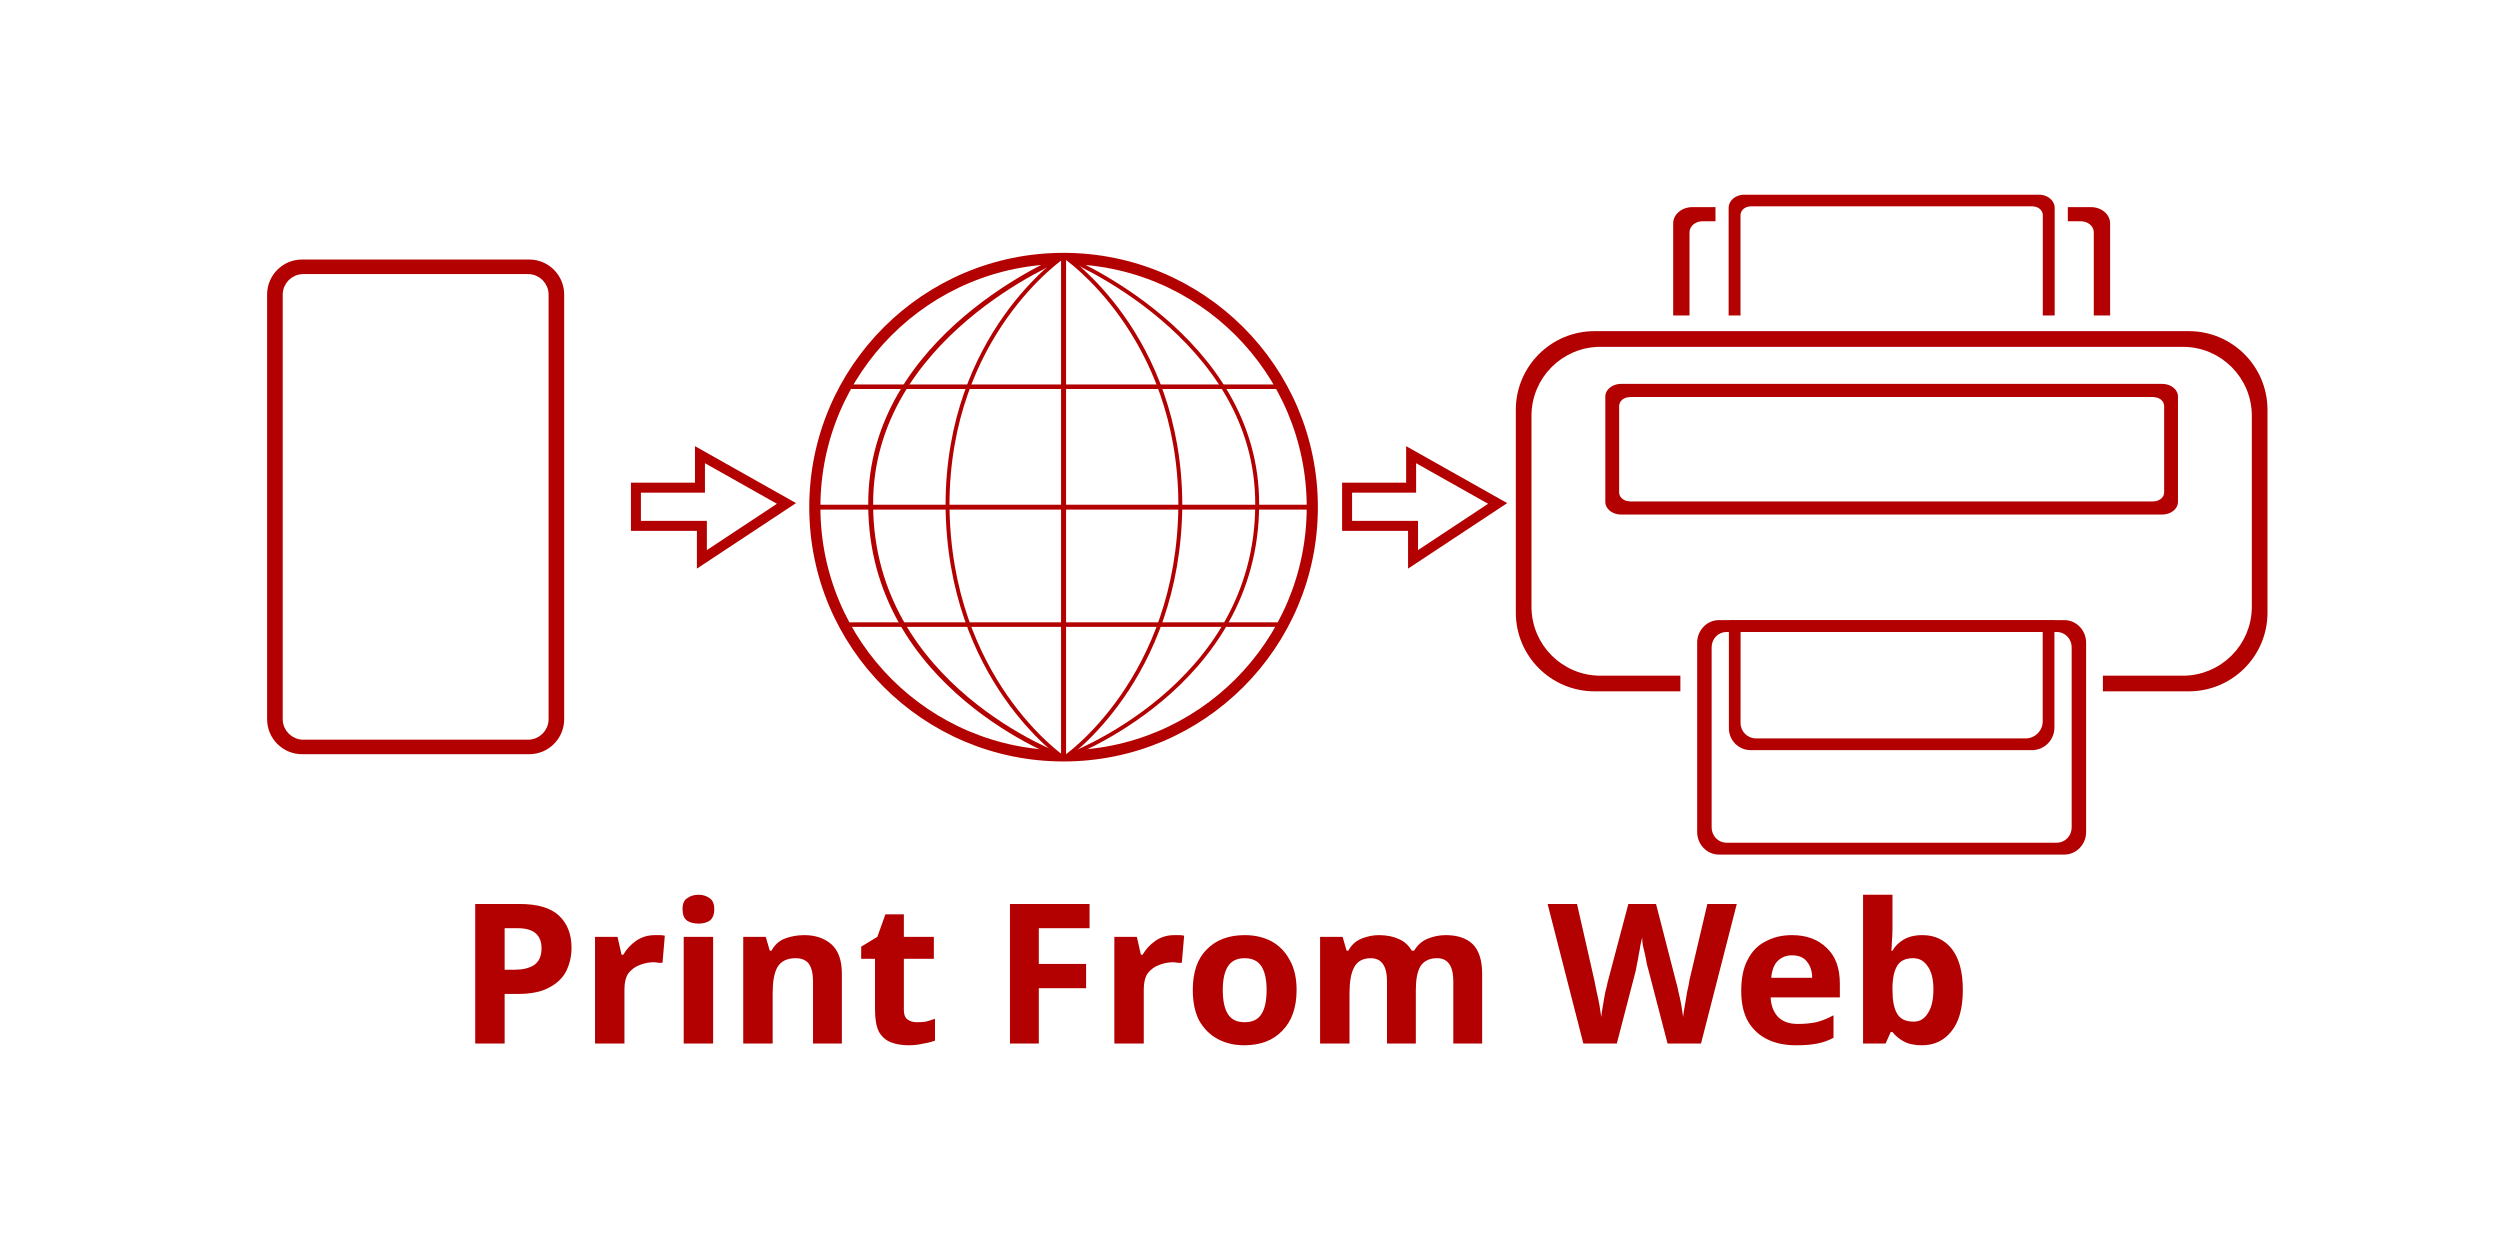
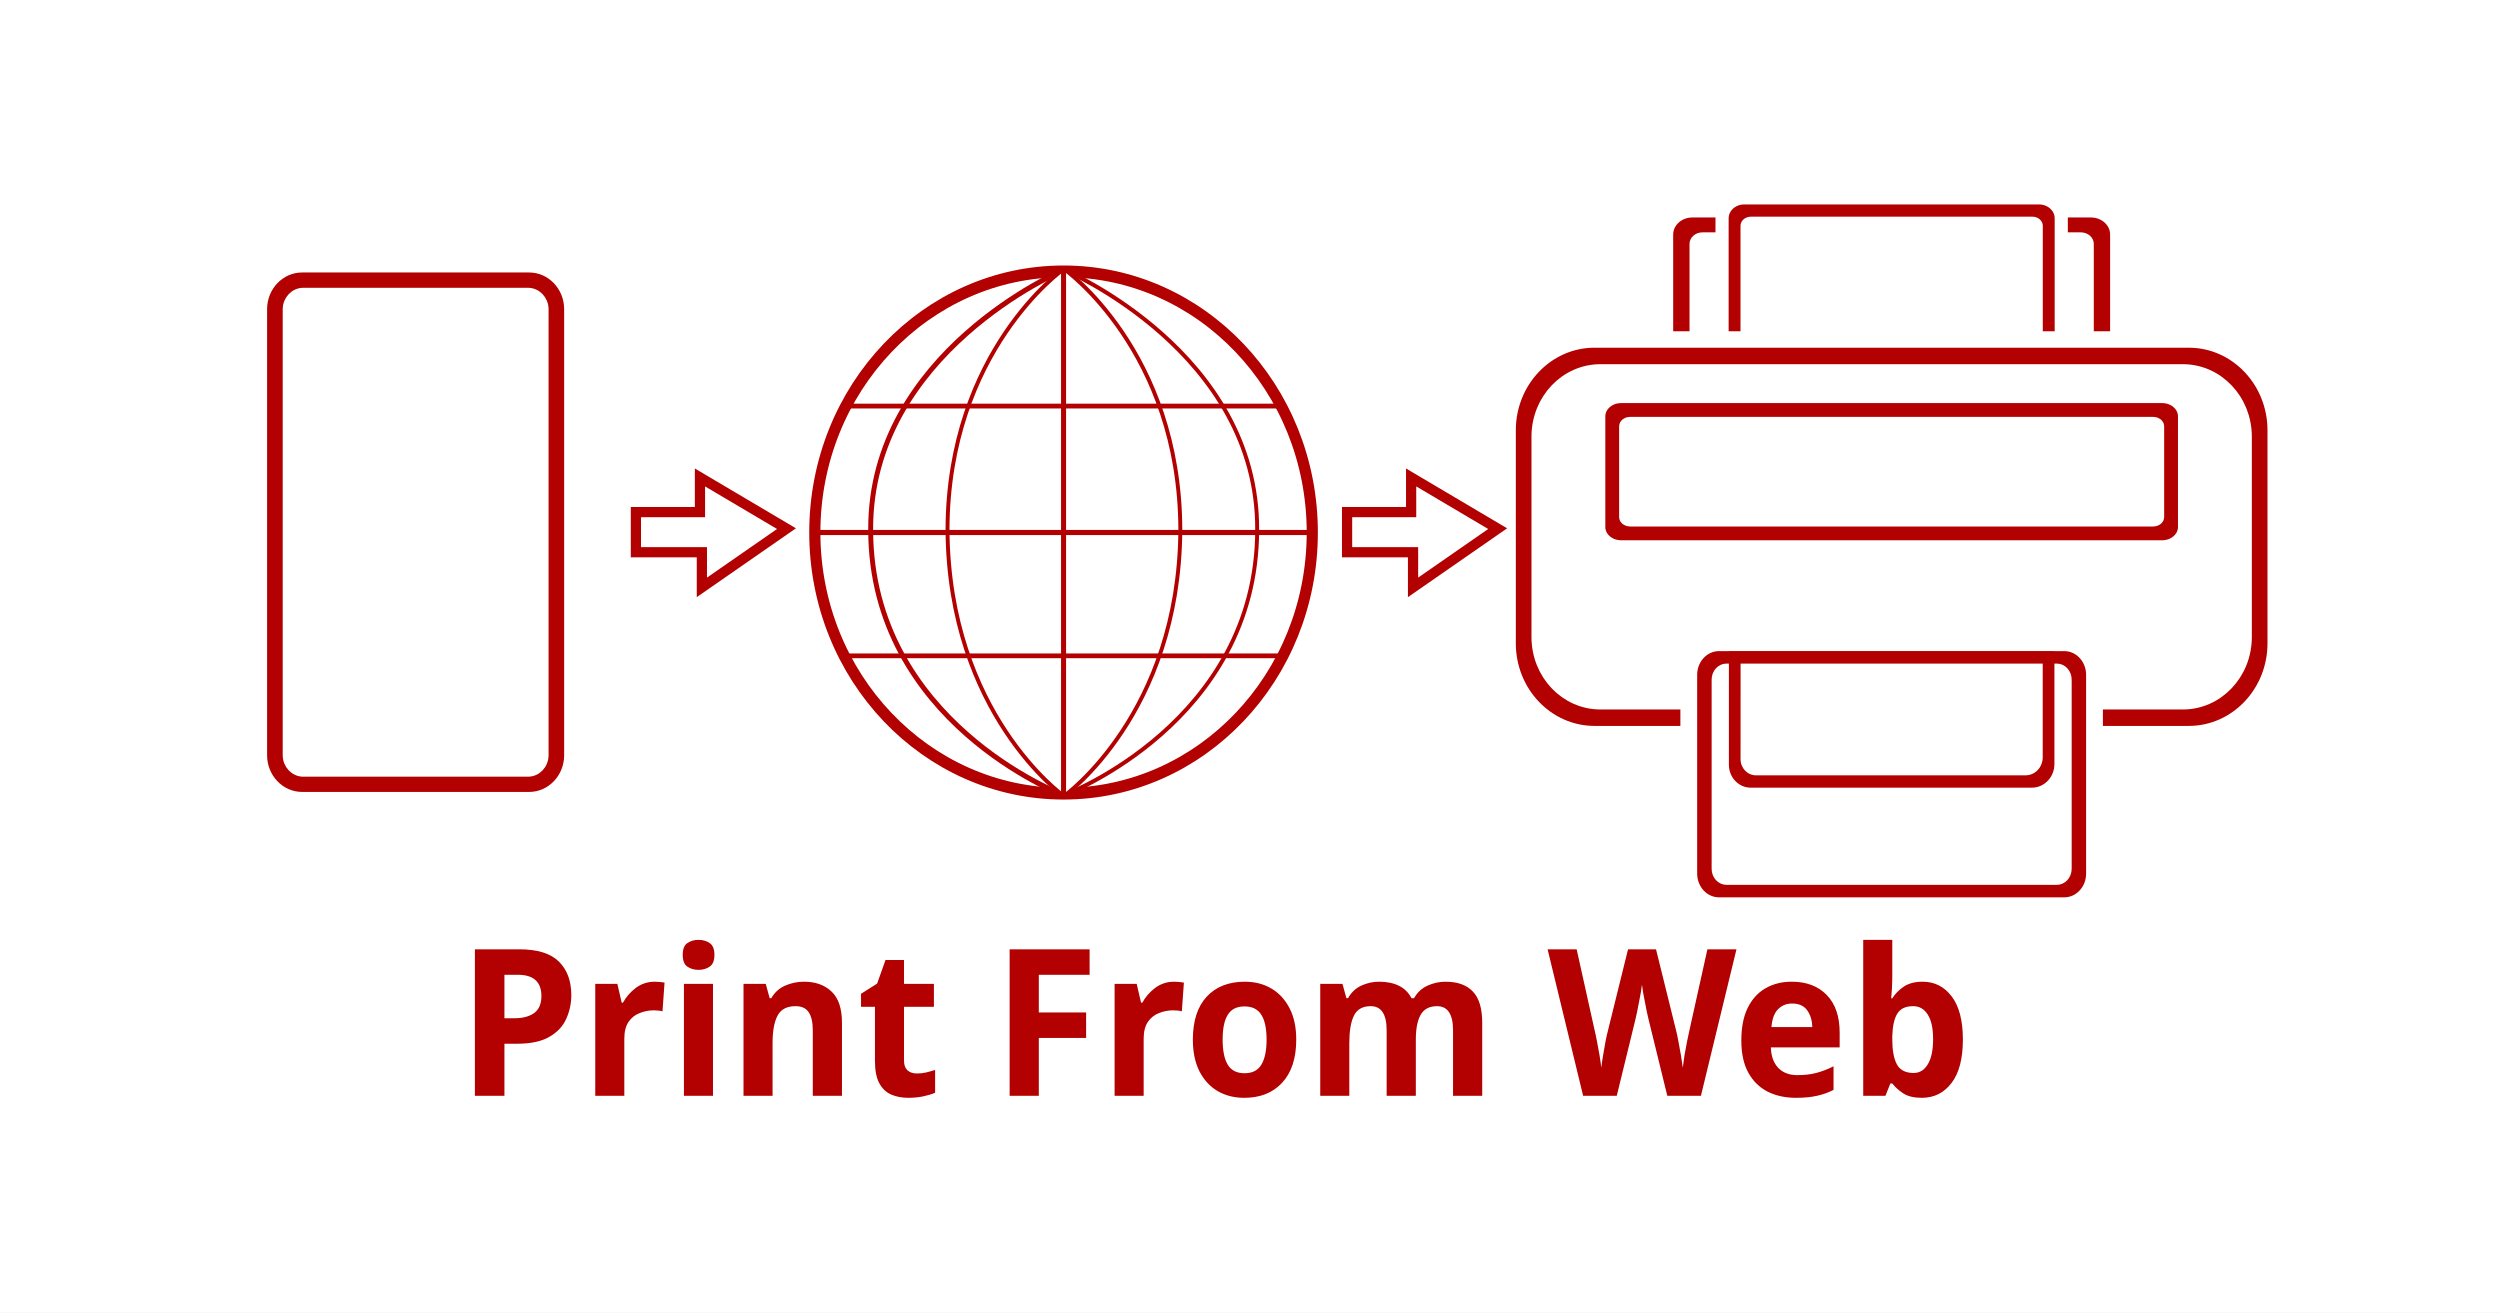
- <svg xmlns="http://www.w3.org/2000/svg" width="256" height="128" viewBox="0 0 67.733 33.867" version="1.1" id="svg1">
+ <svg xmlns="http://www.w3.org/2000/svg" width="1200" height="630" viewBox="0 0 317.5 166.687" version="1.1" id="svg1">
  <defs id="defs1">
    </defs>
  <g id="layer1">
-     <rect style="fill:#ffffff;stroke-width:0.198;stroke-linecap:round;stroke-linejoin:bevel;stroke-miterlimit:8.3" id="rect1" width="67.733" height="33.867" x="0" y="7.1850803e-07" />
-     <g id="g1" transform="matrix(0.8017801,0,0,0.8017801,37.67424,0.2747073)">
+     <rect style="fill:#ffffff;stroke-width:0.95;stroke-linecap:round;stroke-linejoin:bevel;stroke-miterlimit:8.3" id="rect1" width="317.5" height="166.688" x="0" y="7.1850803e-07" />
+     <g id="g1" transform="matrix(3.758345,0,0,3.946262,176.598,1.352072)">
      <g id="g12" transform="matrix(0.5915522,0,0,0.5030263,6.916383,1.088896)">
        <rect style="fill:#b30000;fill-opacity:1;stroke:#ffffff;stroke-width:0.97;stroke-linecap:round;stroke-linejoin:bevel;stroke-miterlimit:8.3;stroke-dasharray:none;stroke-opacity:1" id="rect11" width="25.929" height="12.7" x="3.969" y="10.583" ry="1.578" />
        <rect style="fill:#ffffff;fill-opacity:1;stroke:#ffffff;stroke-width:0.426;stroke-linecap:round;stroke-linejoin:bevel;stroke-miterlimit:8.3;stroke-dasharray:none;stroke-opacity:1" id="rect12" width="22.667" height="9.403" x="5.6" y="12.232" ry="0.526" />
      </g>
      <g id="g14" transform="matrix(0.4736518,0,0,0.4027697,8.806896,1.792177)">
        <rect style="fill:#b30000;fill-opacity:1;stroke:#ffffff;stroke-width:0.938;stroke-linecap:round;stroke-linejoin:bevel;stroke-miterlimit:8.3;stroke-dasharray:none;stroke-opacity:1" id="rect13" width="24.199" height="12.735" x="5.058" y="10.566" ry="1.582" />
        <rect style="fill:#ffffff;fill-opacity:1;stroke:#ffffff;stroke-width:0.412;stroke-linecap:round;stroke-linejoin:bevel;stroke-miterlimit:8.3;stroke-dasharray:none;stroke-opacity:1" id="rect14" width="21.155" height="9.429" x="6.58" y="12.219" ry="0.527" />
      </g>
      <g id="g6">
        <rect style="fill:#b30000;fill-opacity:1;stroke:#ffffff;stroke-width:0.529;stroke-linecap:round;stroke-linejoin:bevel;stroke-miterlimit:8.3;stroke-dasharray:none;stroke-opacity:1" id="rect2" width="25.929" height="12.7" x="3.969" y="10.583" ry="2.923" />
        <rect style="fill:#ffffff;fill-opacity:1;stroke:#ffffff;stroke-width:0.465;stroke-linecap:round;stroke-linejoin:bevel;stroke-miterlimit:8.3;stroke-dasharray:none;stroke-opacity:1" id="rect6" width="23.877" height="10.648" x="4.995" y="11.61" ry="2.098" />
      </g>
      <g id="g8" transform="matrix(0.4409102,0,0,0.4563172,9.467254,15.41581)">
        <rect style="fill:#b30000;fill-opacity:1;stroke:#ffffff;stroke-width:1.287;stroke-linecap:round;stroke-linejoin:bevel;stroke-miterlimit:8.3;stroke-dasharray:none;stroke-opacity:1" id="rect7" width="31.096" height="18.652" x="1.385" y="10.743" ry="2.317" />
        <rect style="fill:#ffffff;fill-opacity:1;stroke:#ffffff;stroke-width:0.587;stroke-linecap:round;stroke-linejoin:bevel;stroke-miterlimit:8.3;stroke-dasharray:none;stroke-opacity:1" id="rect8" width="27.007" height="15.018" x="3.43" y="12.56" ry="0.84" />
      </g>
      <g id="g10" transform="matrix(0.4910727,0,0,0.3926012,8.617836,8.189195)">
        <rect style="fill:#b30000;fill-opacity:1;stroke:#ffffff;stroke-width:1.196;stroke-linecap:round;stroke-linejoin:bevel;stroke-miterlimit:8.3;stroke-dasharray:none;stroke-opacity:1" id="rect9" width="40.601" height="12.44" x="-3.367" y="10.713" ry="1.687" />
        <rect style="fill:#ffffff;fill-opacity:1;stroke:#ffffff;stroke-width:1.032;stroke-linecap:round;stroke-linejoin:bevel;stroke-miterlimit:8.3;stroke-dasharray:none;stroke-opacity:1" id="rect10" width="36.472" height="7.959" x="-1.303" y="12.954" ry="0.242" />
      </g>
      <g id="rect17" style="opacity:1" transform="translate(0.00169233,-1.773616)">
        <path style="baseline-shift:baseline;display:inline;overflow:visible;vector-effect:none;fill:#ffffff;stroke-linecap:round;stroke-miterlimit:8.3;enable-background:accumulate;stop-color:#000000;stop-opacity:1" d="m 11.629,22.59 h 10.604 v 3.991 H 11.629 Z" id="path18" />
        <path style="baseline-shift:baseline;display:inline;overflow:visible;vector-effect:none;fill:#b30000;stroke-linecap:round;stroke-miterlimit:8.3;enable-background:accumulate;stop-color:#000000;stop-opacity:1" d="m 11.432,22.393 v 3.65 a 0.737,0.737 45 0 0 0.737,0.737 h 9.502 a 0.761,0.761 135 0 0 0.761,-0.761 v -3.626 z m 0.395,0.395 h 10.209 v 3.018 a 0.577,0.577 135 0 1 -0.577,0.577 H 12.347 a 0.521,0.521 45 0 1 -0.521,-0.521 z" id="path19" />
      </g>
    </g>
-     <g id="g6-1" transform="matrix(-0.8017801,0,0,0.8017801,24.83761,0.1561389)">
+     <g id="g6-1" transform="matrix(-3.758345,0,0,3.946262,116.4263,0.7684934)">
      <rect style="fill:#b30000;fill-opacity:1;stroke:#ffffff;stroke-width:0.389;stroke-linecap:round;stroke-linejoin:bevel;stroke-miterlimit:8.3;stroke-dasharray:none;stroke-opacity:1" id="rect2-1" width="10.427" height="17.106" x="11.72" y="8.38" ry="1.377" />
      <rect style="fill:#ffffff;fill-opacity:1;stroke:#ffffff;stroke-width:0.336;stroke-linecap:round;stroke-linejoin:bevel;stroke-miterlimit:8.3;stroke-dasharray:none;stroke-opacity:1" id="rect6-5" width="8.648" height="15.398" x="12.609" y="9.235" ry="0.526" />
    </g>
-     <g id="g9" transform="translate(-0.771793,-3.192345)">
+     <g id="g9" transform="matrix(4.6875,0,0,4.921875,-3.61778,-15.71233)">
      <circle style="fill:#ffffff;stroke:#b30000;stroke-width:0.302;stroke-linecap:round;stroke-miterlimit:8.3" id="path1" cx="29.587" cy="16.933" r="6.739" />
      <path style="fill:#ffffff;stroke:#b30000;stroke-width:0.133;stroke-linecap:round;stroke-miterlimit:8.3;stroke-dasharray:none" d="m 29.553,10.173 c 0,0 -5.217,2.118 -5.192,6.696 0.012,4.948 5.192,6.825 5.192,6.825" id="path4" />
      <path style="fill:#ffffff;stroke:#b30000;stroke-width:0.106;stroke-linecap:round;stroke-miterlimit:8.3;stroke-dasharray:none" d="m 29.587,10.138 c 0,0 -3.135,2.108 -3.144,6.73 0.031,4.744 3.144,6.859 3.144,6.859" id="path3" />
      <path style="fill:#ffffff;stroke:#b30000;stroke-width:0.106;stroke-linecap:round;stroke-miterlimit:8.3;stroke-dasharray:none" d="m 29.641,10.173 c 0,0 5.217,2.118 5.192,6.696 -0.012,4.948 -5.192,6.825 -5.192,6.825" id="path5" />
      <path style="fill:#ffffff;stroke:#b30000;stroke-width:0.106;stroke-linecap:round;stroke-miterlimit:8.3;stroke-dasharray:none" d="m 29.607,10.138 c 0,0 3.135,2.108 3.144,6.73 -0.031,4.744 -3.144,6.859 -3.144,6.859" id="path6" />
      <path style="fill:#ffffff;stroke:#b30000;stroke-width:0.136;stroke-linecap:round;stroke-miterlimit:8.3;stroke-dasharray:none" d="M 29.587,10.138 V 23.728" id="path2" />
      <path style="fill:#ffffff;stroke:#b30000;stroke-width:0.132;stroke-linecap:round;stroke-miterlimit:8.3;stroke-dasharray:none" d="M 22.849,16.933 H 36.267" id="path7" />
      <path style="fill:#ffffff;stroke:#b30000;stroke-width:0.123;stroke-linecap:round;stroke-miterlimit:8.3;stroke-dasharray:none" d="M 23.727,13.67 H 35.389" id="path8" />
      <path style="fill:#ffffff;stroke:#b30000;stroke-width:0.123;stroke-linecap:round;stroke-miterlimit:8.3;stroke-dasharray:none" d="M 23.727,20.115 H 35.389" id="path9" />
    </g>
-     <path style="fill:#ffffff;stroke:#b30000;stroke-width:0.27;stroke-linecap:round;stroke-miterlimit:8.3;stroke-dasharray:none" d="m 17.229,13.213 h 1.735 v -0.894 l 2.344,1.321 -2.292,1.515 v -0.907 h -1.787 z" id="path10" />
-     <path style="fill:#ffffff;stroke:#b30000;stroke-width:0.27;stroke-linecap:round;stroke-miterlimit:8.3;stroke-dasharray:none" d="m 36.497,13.213 h 1.735 v -0.894 l 2.344,1.321 -2.292,1.515 v -0.907 h -1.787 z" id="path11" />
-     <text xml:space="preserve" style="font-size:8.731px;font-family:Gabriola;-inkscape-font-specification:'Gabriola, Normal';writing-mode:lr-tb;direction:ltr;fill:#b30000;fill-opacity:1;stroke:#b30000;stroke-width:0.27;stroke-linecap:round;stroke-miterlimit:8.3;stroke-dasharray:none" x="12.391" y="28.275" id="text11">
-       <tspan id="tspan11" style="font-style:normal;font-variant:normal;font-weight:600;font-stretch:normal;font-size:5.292px;font-family:'Segoe UI';-inkscape-font-specification:'Segoe UI, Semi-Bold';font-variant-ligatures:normal;font-variant-caps:normal;font-variant-numeric:normal;font-variant-east-asian:normal;fill:#b30000;fill-opacity:1;stroke:none;stroke-width:0.27;stroke-dasharray:none" x="12.391" y="28.275">Print From Web</tspan>
+     <path style="fill:#ffffff;stroke:#b30000;stroke-width:1.298;stroke-linecap:round;stroke-miterlimit:8.3;stroke-dasharray:none" d="m 80.76,65.034 h 8.135 v -4.398 l 10.989,6.502 -10.746,7.458 V 70.134 h -8.378 z" id="path10" />
+     <path style="fill:#ffffff;stroke:#b30000;stroke-width:1.298;stroke-linecap:round;stroke-miterlimit:8.3;stroke-dasharray:none" d="m 171.079,65.034 h 8.135 v -4.398 l 10.989,6.502 -10.746,7.458 V 70.134 h -8.378 z" id="path11" />
+     <text xml:space="preserve" style="font-size:41.938px;font-family:Gabriola;-inkscape-font-specification:'Gabriola, Normal';writing-mode:lr-tb;direction:ltr;fill:#b30000;fill-opacity:1;stroke:#b30000;stroke-width:1.298;stroke-linecap:round;stroke-miterlimit:8.3;stroke-dasharray:none" x="59.519" y="135.812" id="text11" transform="scale(0.9759001,1.024695)">
+       <tspan id="tspan11" style="font-style:normal;font-variant:normal;font-weight:600;font-stretch:normal;font-size:25.417px;font-family:'Segoe UI';-inkscape-font-specification:'Segoe UI, Semi-Bold';font-variant-ligatures:normal;font-variant-caps:normal;font-variant-numeric:normal;font-variant-east-asian:normal;fill:#b30000;fill-opacity:1;stroke:none;stroke-width:1.298;stroke-dasharray:none" x="59.519" y="135.812">Print From Web</tspan>
    </text>
  </g>
</svg>
